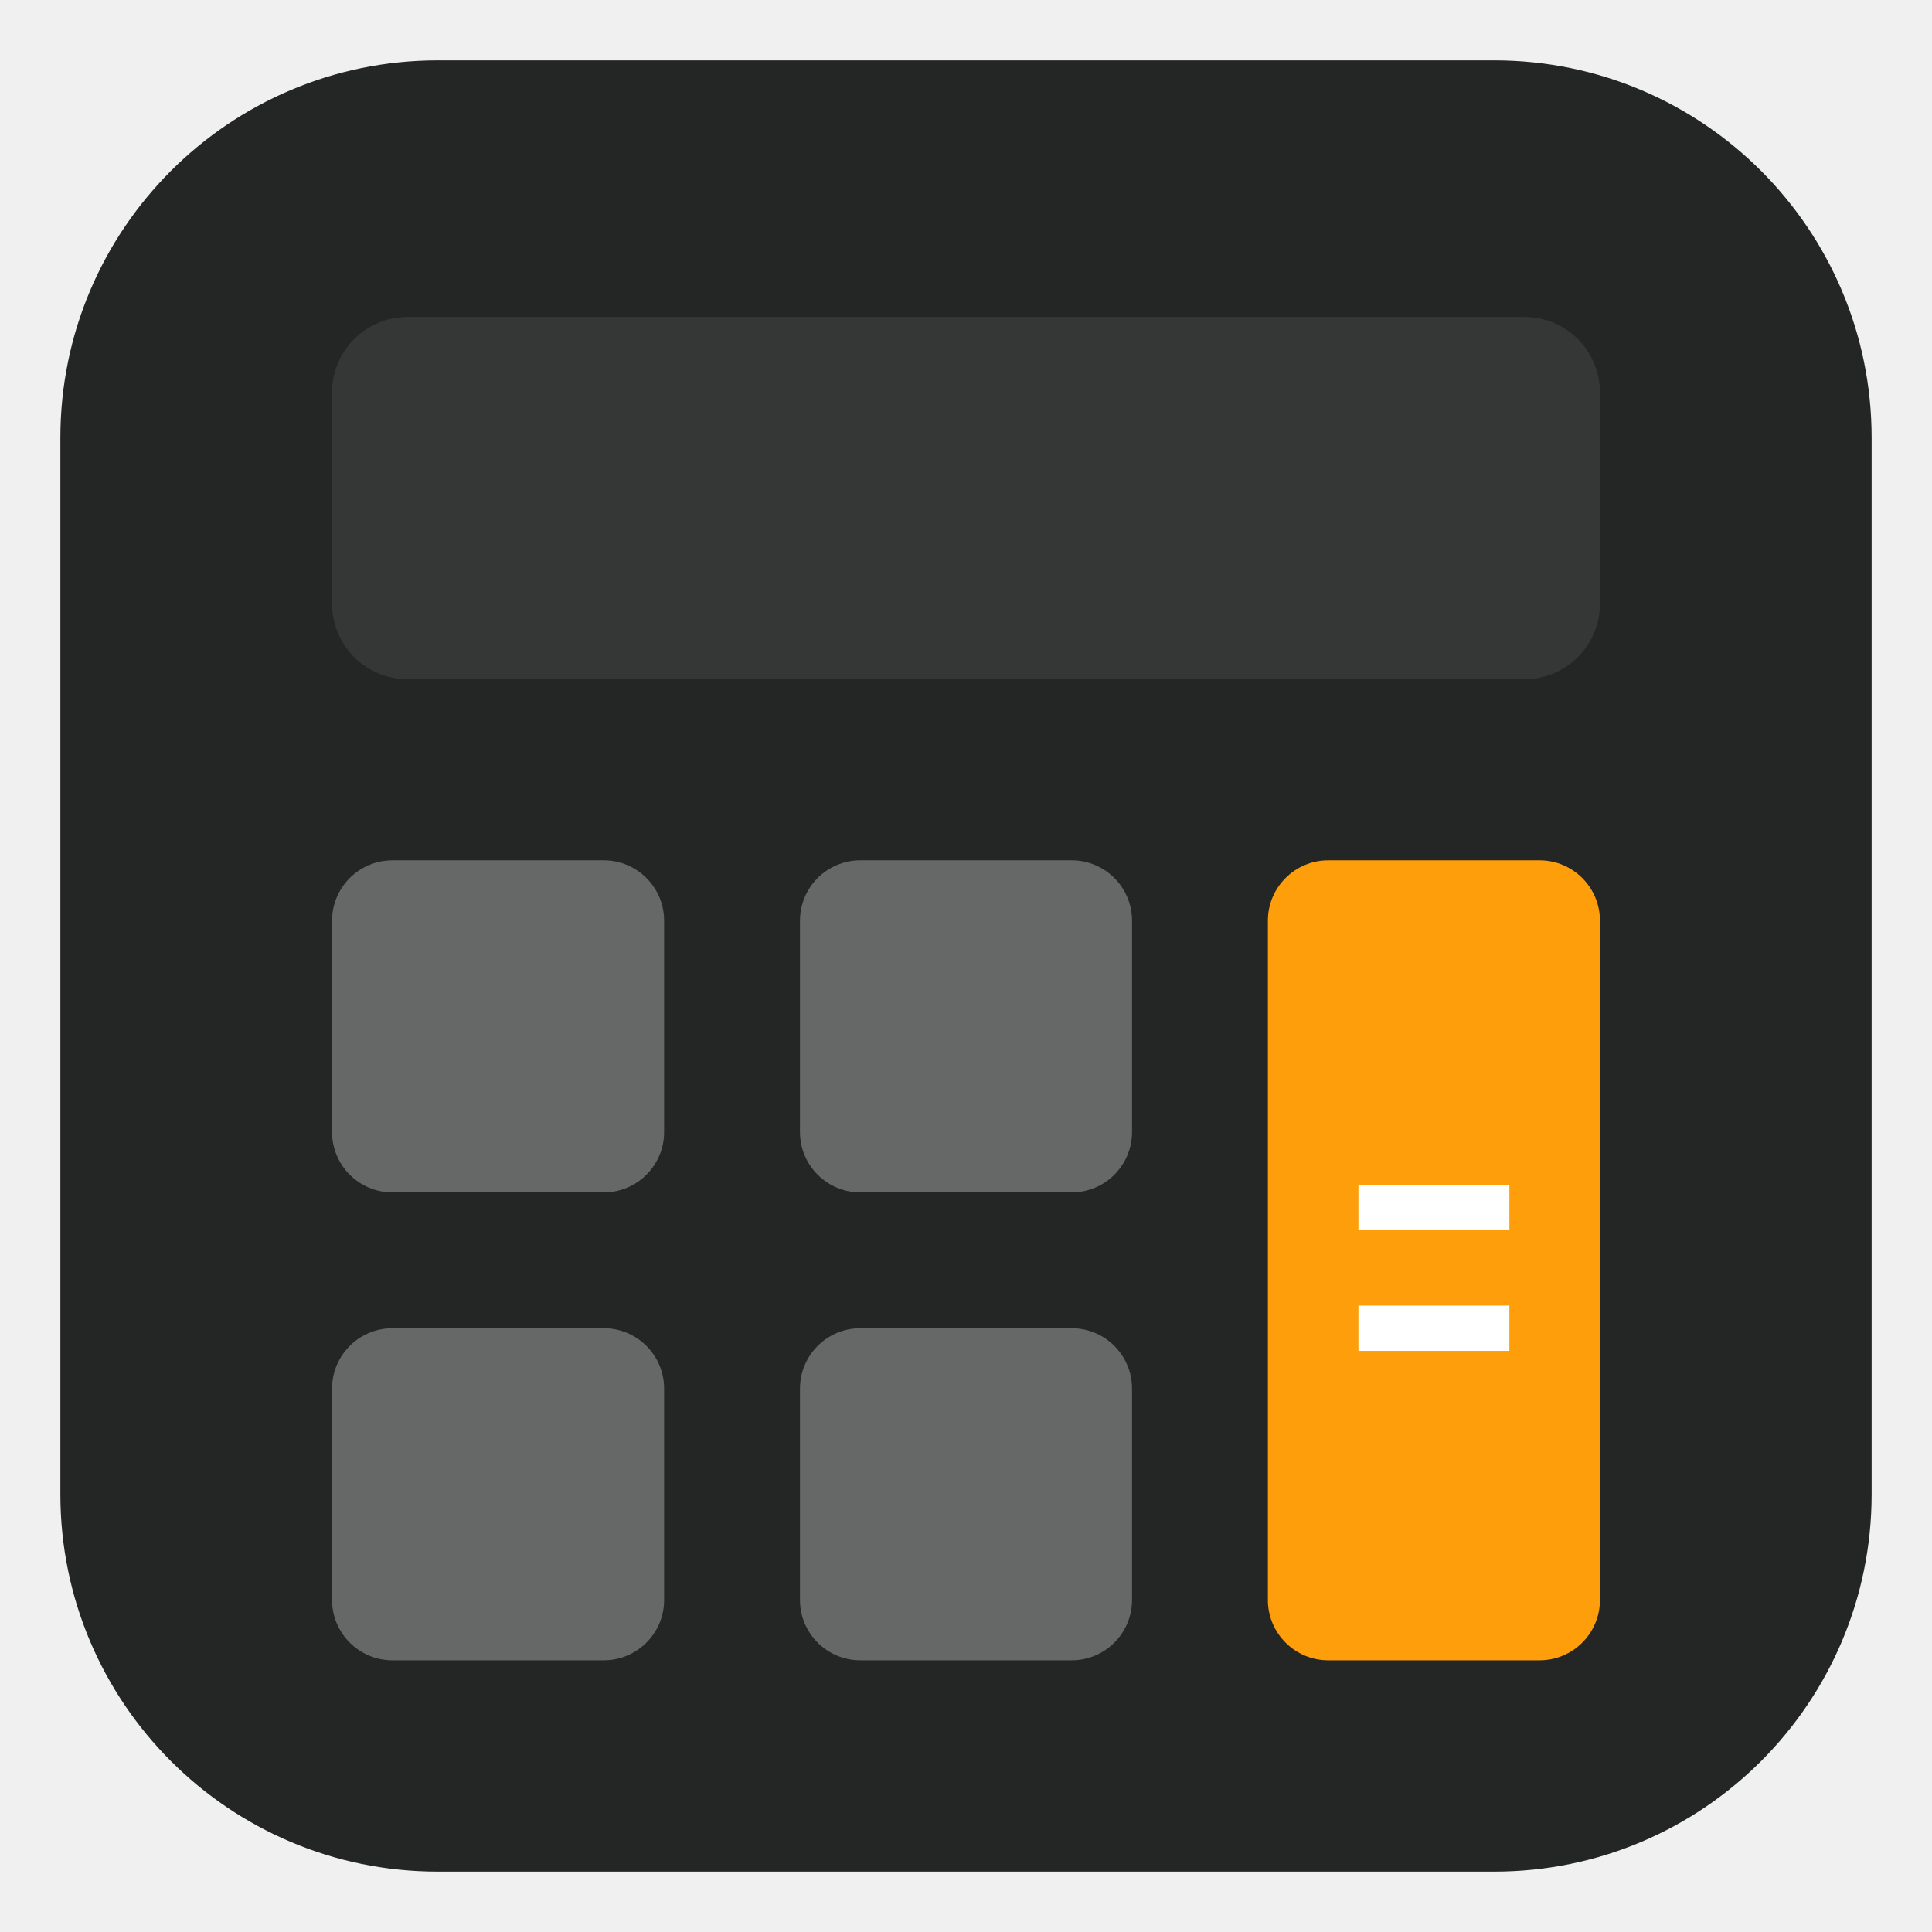
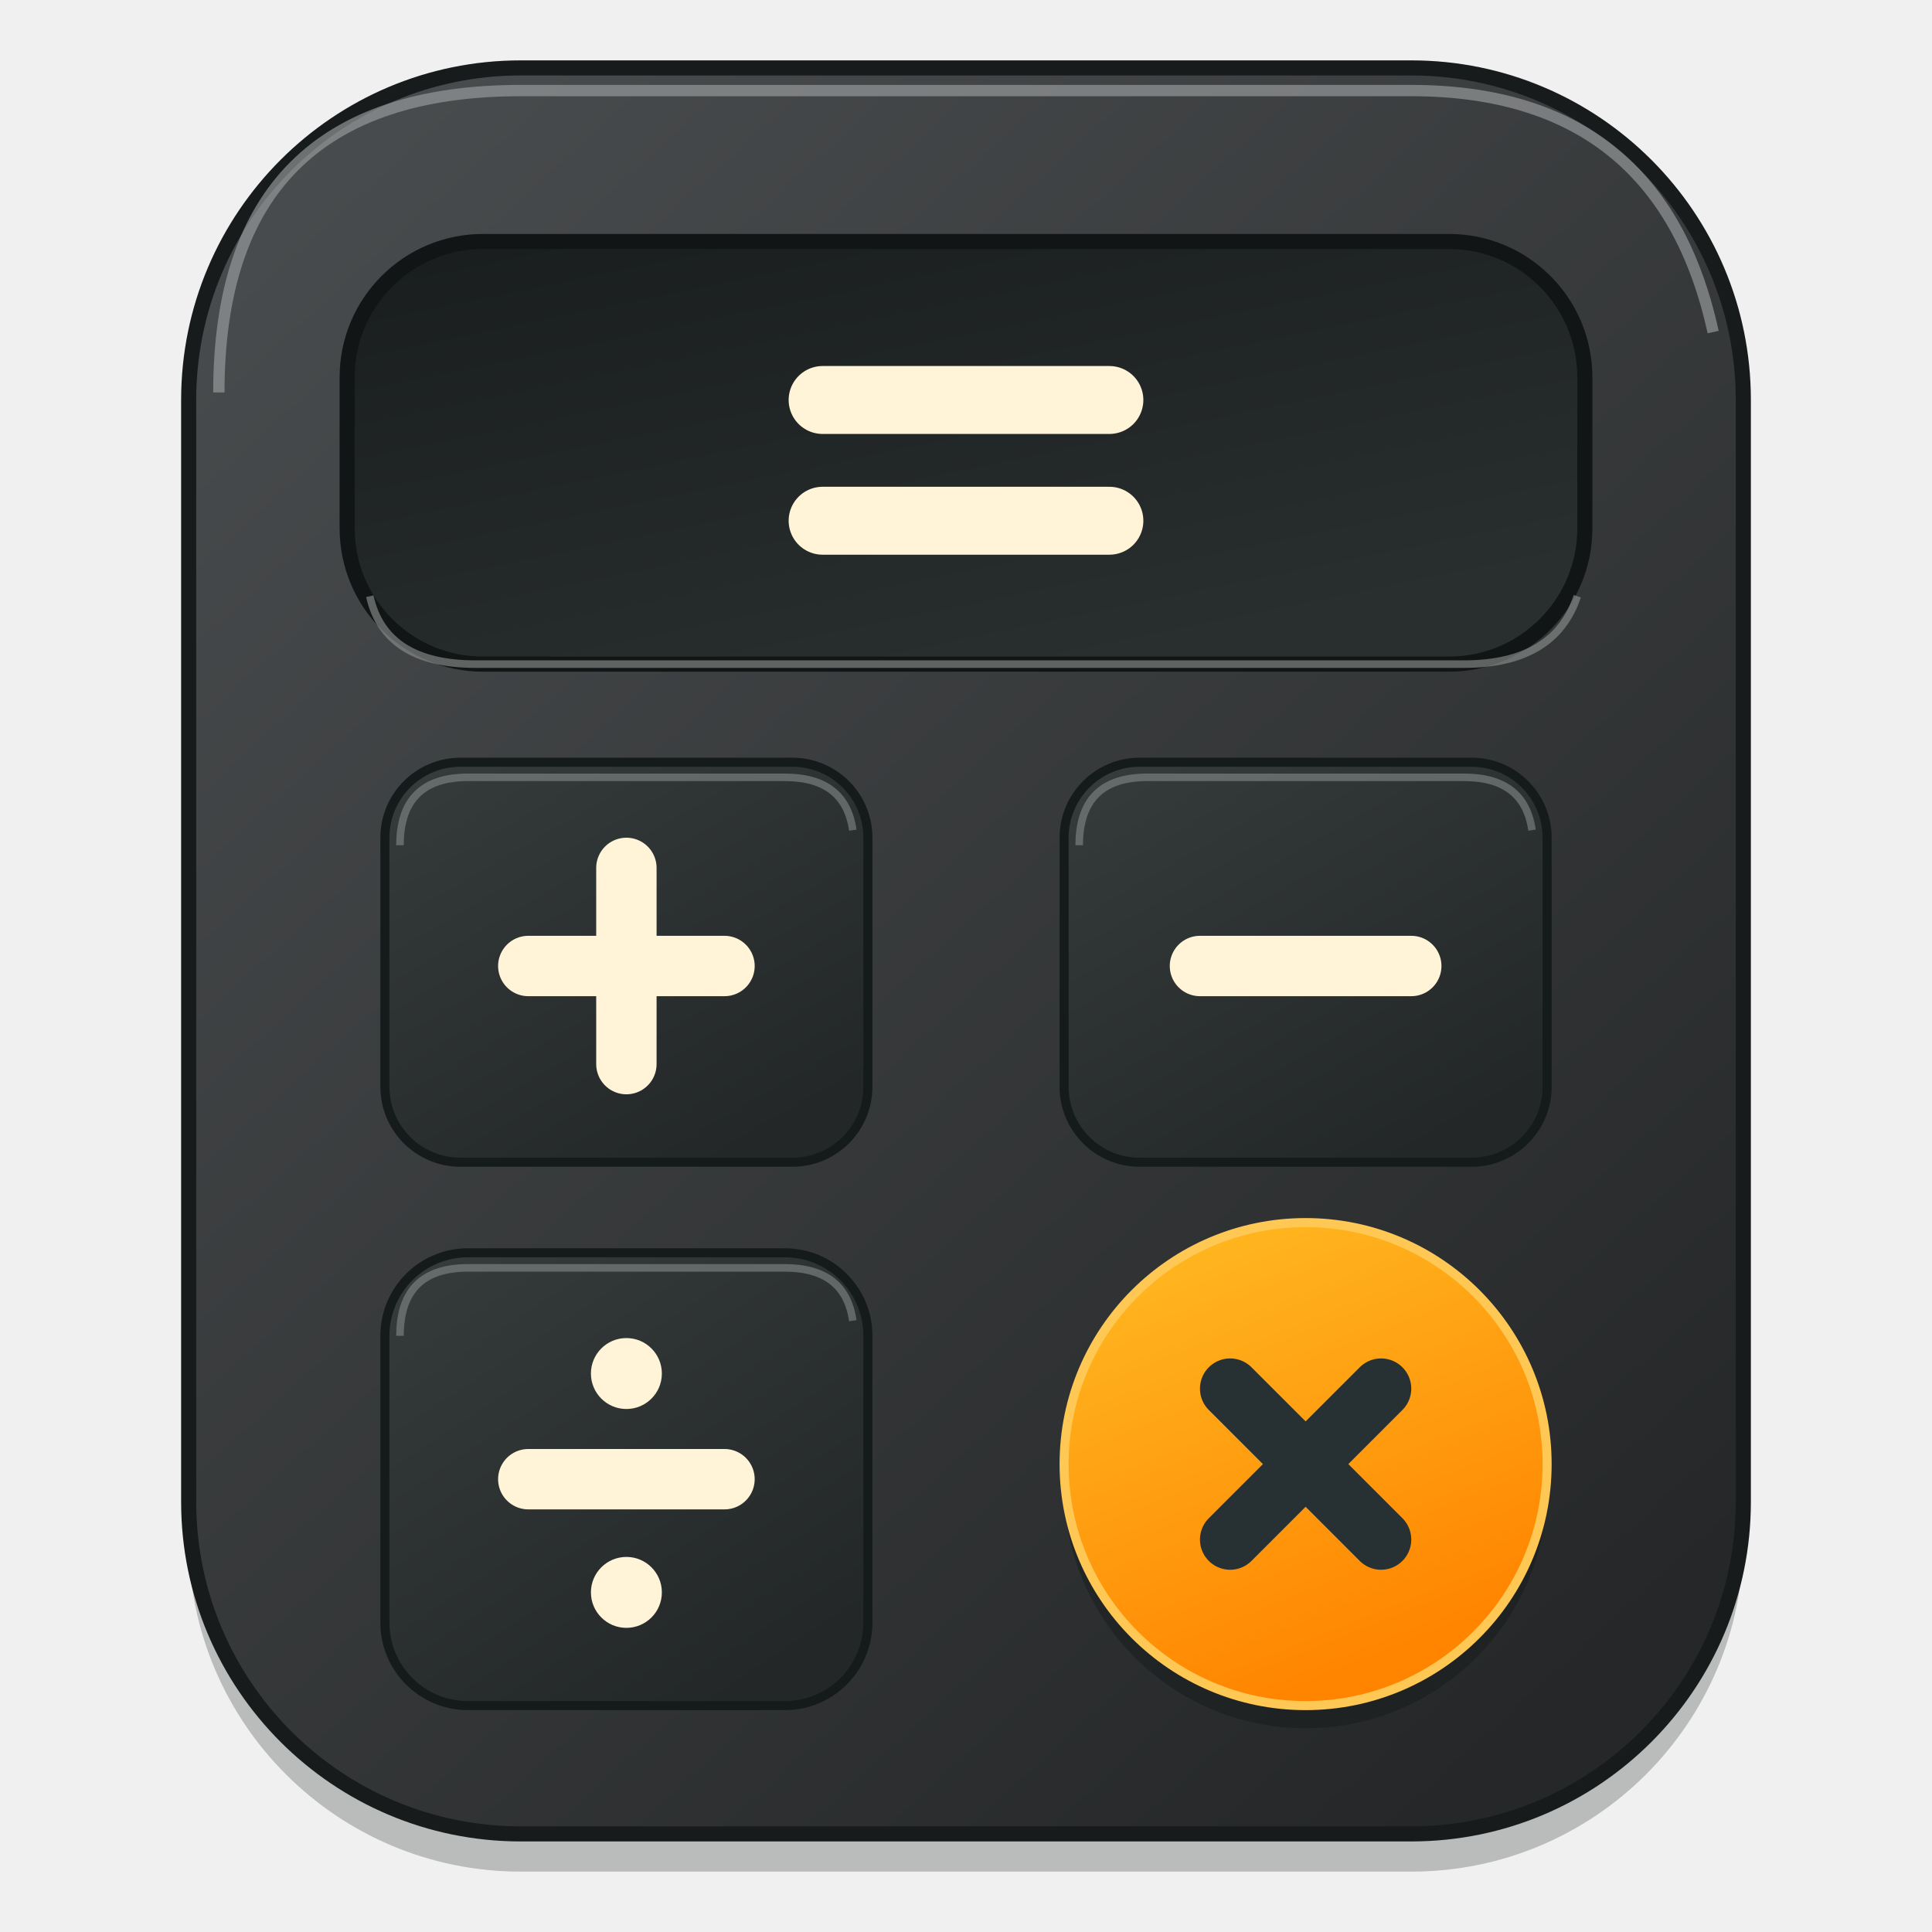
- <svg xmlns="http://www.w3.org/2000/svg" viewBox="0 0 128 128">
-   <rect x="4" y="4" width="120" height="120" rx="25" fill="#242525" />
-   <rect x="22" y="21" width="84" height="24" rx="5" fill="#353636" />
-   <g fill="#666868">
-     <rect x="22" y="57" width="22" height="22" rx="4" />
-     <rect x="53" y="57" width="22" height="22" rx="4" />
-     <rect x="22" y="88" width="22" height="22" rx="4" />
-     <rect x="53" y="88" width="22" height="22" rx="4" />
+ <svg xmlns="http://www.w3.org/2000/svg" viewBox="0 0 256 256">
+   <defs>
+     <linearGradient id="body" x2="0.8" y2="1">
+       <stop stop-color="#4b4e50" />
+       <stop offset="1" stop-color="#252728" />
+     </linearGradient>
+     <linearGradient id="display" x2="0.6" y2="1">
+       <stop stop-color="#191d1d" />
+       <stop offset="1" stop-color="#292e2e" />
+     </linearGradient>
+     <linearGradient id="key" x2="0.7" y2="1">
+       <stop stop-color="#363b3b" />
+       <stop offset="1" stop-color="#232728" />
+     </linearGradient>
+     <linearGradient id="orange" x2="0.4" y2="1">
+       <stop stop-color="#ffbd24" />
+       <stop offset="1" stop-color="#ff8500" />
+     </linearGradient>
+   </defs>
+   <rect x="25" y="14" width="206" height="234" rx="44" fill="#191b1c" opacity=".25" />
+   <rect x="25" y="9" width="206" height="234" rx="44" fill="url(#body)" stroke="#171b1b" stroke-width="2" />
+   <path d="M29 52Q29 12 69 12H187Q220 12 227 44" fill="none" stroke="#9b9fa0" stroke-opacity=".65" stroke-width="1.5" />
+   <rect x="46" y="32" width="164" height="56" rx="18" fill="url(#display)" stroke="#111515" stroke-width="2" />
+   <path d="M49 79Q51 88 63 88H194Q206 88 209 79" fill="none" stroke="#898d8a" stroke-opacity=".65" />
+   <g fill="url(#key)" stroke="#151a1a" stroke-width="1.2">
+     <rect x="51" y="101" width="64" height="53" rx="10" />
+     <rect x="141" y="101" width="64" height="53" rx="10" />
+     <rect x="51" y="166" width="64" height="60" rx="11" />
  </g>
-   <rect x="84" y="57" width="22" height="53" rx="4" fill="#ff9e0b" />
-   <path d="M90 80h10m-10 8h10" stroke="white" stroke-width="3" />
+   <g fill="none" stroke="#8c9291" stroke-opacity=".55" stroke-width="1">
+     <path d="M53 112Q53 103 62 103H104Q112 103 113 110" />
+     <path d="M143 112Q143 103 152 103H194Q202 103 203 110" />
+     <path d="M53 177Q53 168 62 168H104Q112 168 113 175" />
+   </g>
+   <circle cx="173" cy="197" r="32" fill="#111716" opacity=".4" />
+   <circle cx="173" cy="194" r="32" fill="url(#orange)" stroke="#ffc855" stroke-width="1.2" />
+   <g fill="none" stroke="#fff4d8" stroke-linecap="round">
+     <path d="M109 53H147M109 69H147" stroke-width="9" />
+     <path d="M83 115V141M70 128H96M159 128H187M70 196H96" stroke-width="8" />
+   </g>
+   <g fill="#fff4d8">
+     <circle cx="83" cy="182" r="4.7" />
+     <circle cx="83" cy="211" r="4.7" />
+   </g>
+   <path d="M163 184L183 204M183 184L163 204" fill="none" stroke="#273032" stroke-width="8" stroke-linecap="round" />
</svg>
